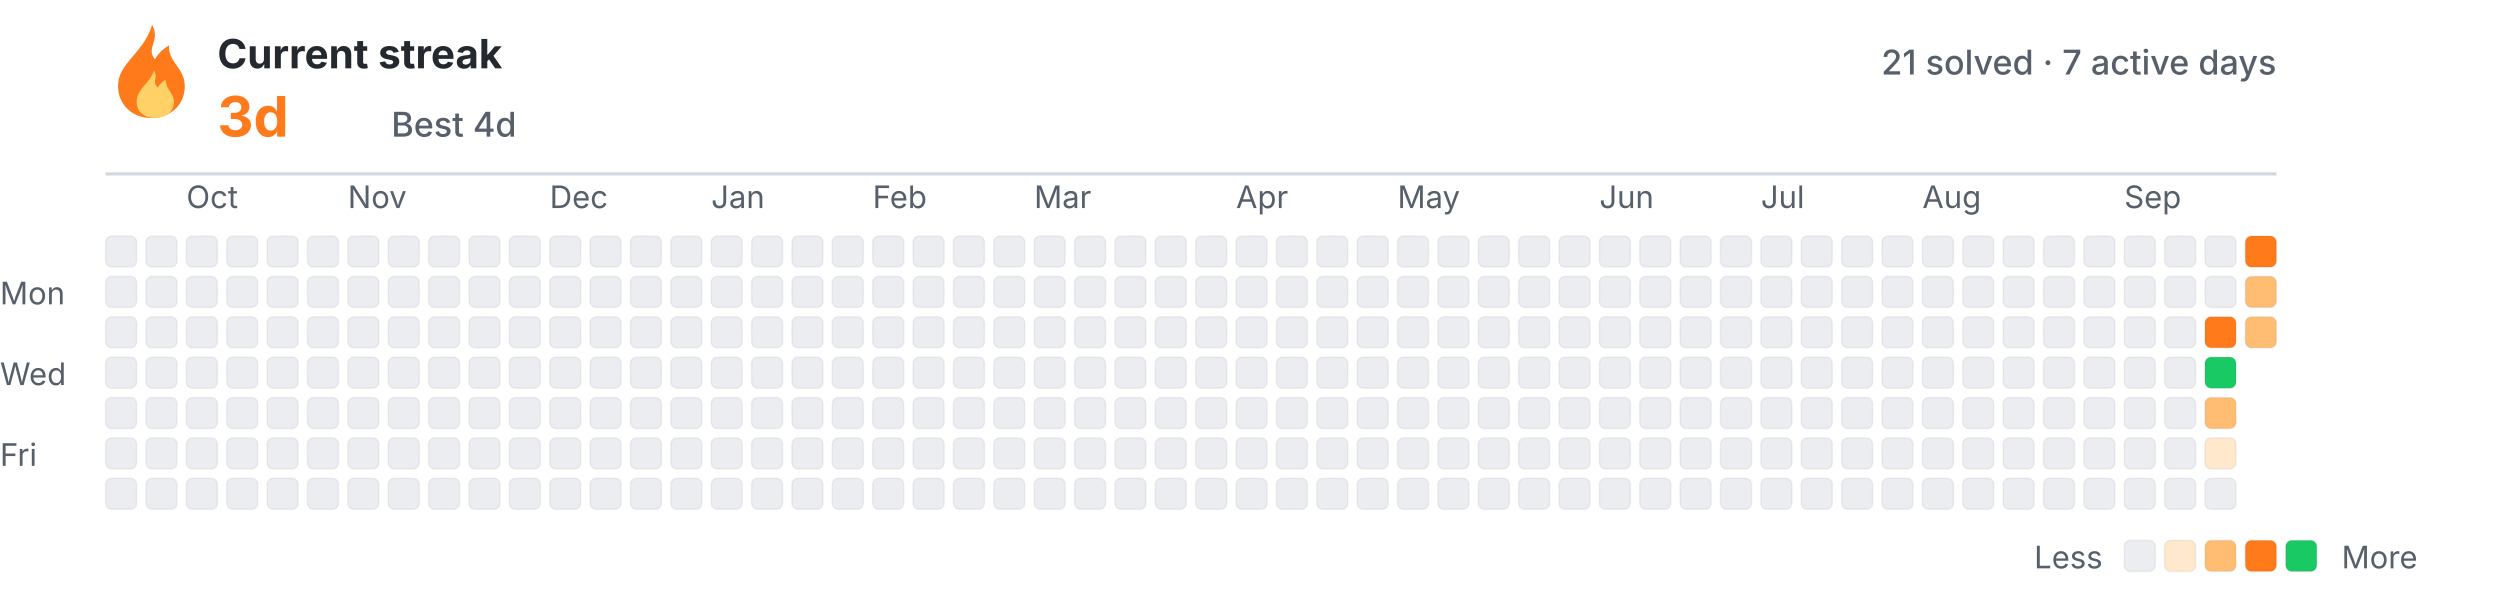
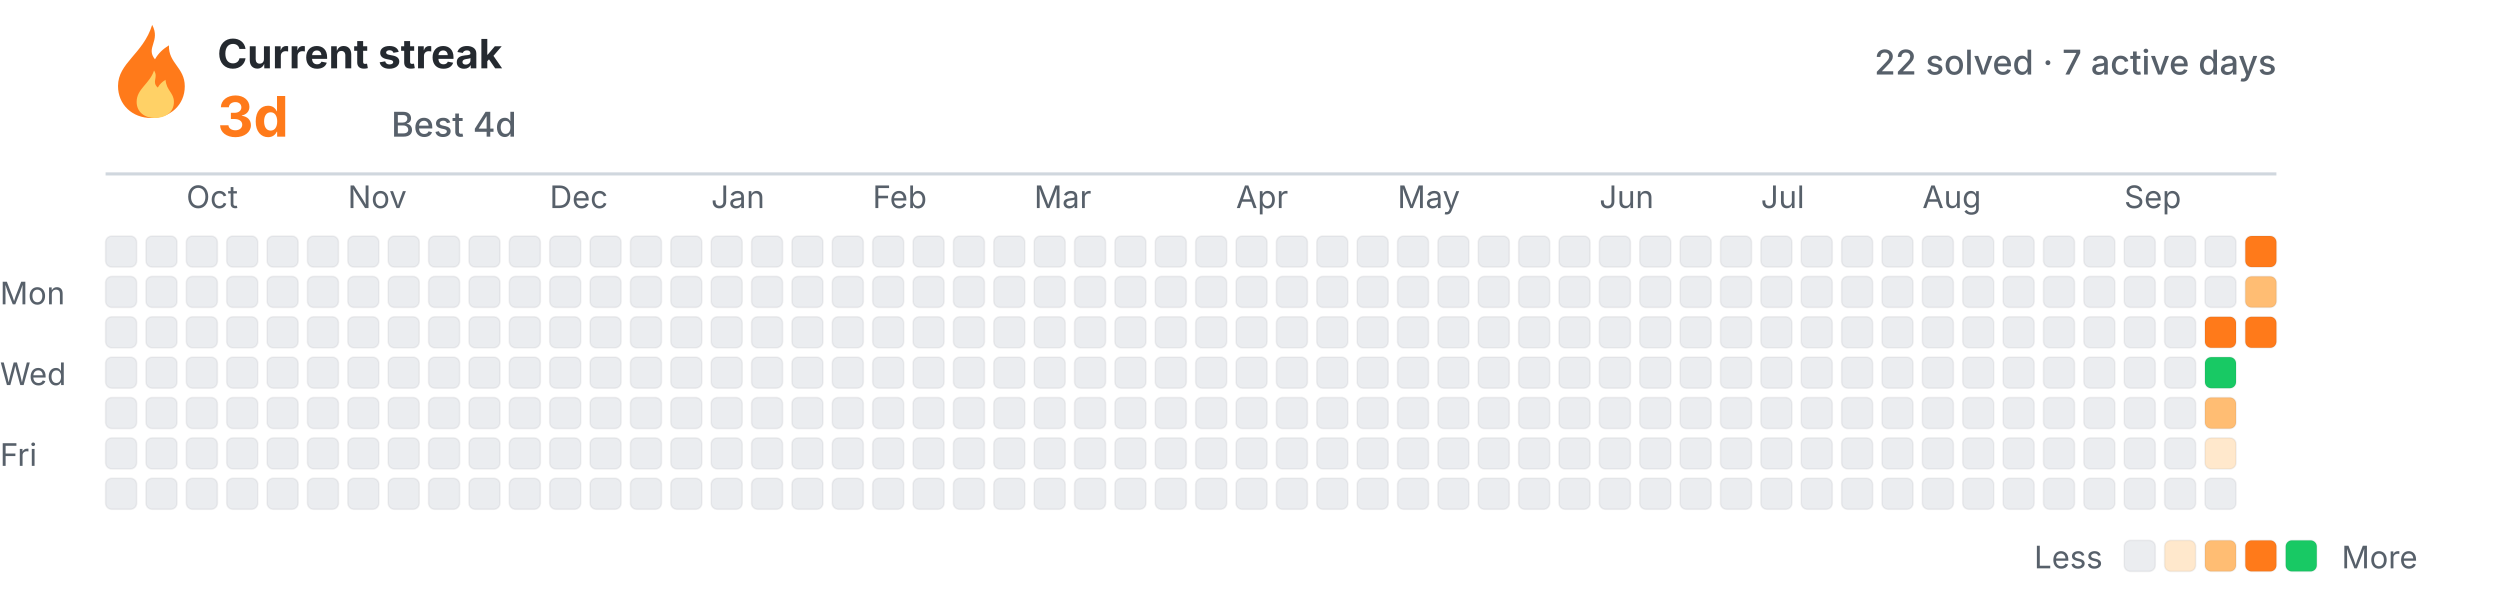
<svg xmlns="http://www.w3.org/2000/svg" width="805" height="198" viewBox="0 0 805 198" role="img" aria-labelledby="title desc">
  <style>
:root{color-scheme:light dark}
.label{font:10px -apple-system,BlinkMacSystemFont,"Segoe UI",sans-serif;fill:#57606a}
.metric{font:650 13px -apple-system,BlinkMacSystemFont,"Segoe UI",sans-serif;fill:#24292f}
.metric-strong{font:750 18px -apple-system,BlinkMacSystemFont,"Segoe UI",sans-serif;fill:#ff7a1a}
.metric-muted{font:550 11px -apple-system,BlinkMacSystemFont,"Segoe UI",sans-serif;fill:#57606a}
.flame{fill:#ff7a1a}
.spark{fill:#ffd166}
.rule{stroke:#d0d7de;stroke-width:1}
.cell{shape-rendering:geometricPrecision;stroke:rgba(27,31,36,.06);stroke-width:.5}
.level-0{fill:#ebedf0}.level-1{fill:#ffe8cc}.level-2{fill:#ffbd73}.level-3{fill:#ff7a1a}.level-4{fill:#18c964}
@media (prefers-color-scheme:dark){.label,.metric-muted{fill:#8b949e}.metric{fill:#f0f6fc}.rule{stroke:#30363d}.cell{stroke:rgba(240,246,252,.06)}.level-0{fill:#161b22}.level-1{fill:#3a2414}.level-2{fill:#7a3d12}.level-3{fill:#ff7a1a}.level-4{fill:#2fd46f}}
</style>
  <g transform="translate(34,8)">
    <path class="flame" d="M15 0c2.8 5.3-2.2 7.3.9 11.1 1.1-2 2.7-3.4 4.5-4.5-.2 5.8 5.1 7.1 5.1 13.2 0 6-4.7 10.2-10.8 10.2S4 25.7 4 19.7C4 12.2 12.1 9.4 15 0Z" />
    <path class="spark" d="M15.6 14.7c1.5 2.3-.9 3.6 1.2 5.5.6-1.1 1.5-1.9 2.5-2.5.3 3.5 2.7 4.2 2.7 7.1 0 3.4-2.8 5.2-6.1 5.2s-5.9-1.9-5.9-5.2c0-4.2 4.2-5.8 5.6-10.1Z" />
    <text x="36" y="14" class="metric">Current streak</text>
    <text x="36" y="36" class="metric-strong">3d</text>
    <text x="92" y="36" class="metric-muted">Best 4d</text>
  </g>
-   <text x="733" y="24" class="metric-muted" text-anchor="end">21 solved · 7 active days</text>
+   <text x="733" y="24" class="metric-muted" text-anchor="end">22 solved · 7 active days</text>
  <line x1="34" y1="56" x2="733" y2="56" class="rule" />
  <text x="60" y="67" class="label">Oct</text>
  <text x="112" y="67" class="label">Nov</text>
  <text x="177" y="67" class="label">Dec</text>
  <text x="229" y="67" class="label">Jan</text>
  <text x="281" y="67" class="label">Feb</text>
  <text x="333" y="67" class="label">Mar</text>
  <text x="398" y="67" class="label">Apr</text>
  <text x="450" y="67" class="label">May</text>
  <text x="515" y="67" class="label">Jun</text>
  <text x="567" y="67" class="label">Jul</text>
  <text x="619" y="67" class="label">Aug</text>
  <text x="684" y="67" class="label">Sep</text>
  <text x="0" y="98" class="label">Mon</text>
  <text x="0" y="124" class="label">Wed</text>
  <text x="0" y="150" class="label">Fri</text>
  <rect x="34" y="76" width="10" height="10" rx="2" class="cell level-0" />
  <rect x="34" y="89" width="10" height="10" rx="2" class="cell level-0" />
  <rect x="34" y="102" width="10" height="10" rx="2" class="cell level-0" />
  <rect x="34" y="115" width="10" height="10" rx="2" class="cell level-0" />
  <rect x="34" y="128" width="10" height="10" rx="2" class="cell level-0" />
  <rect x="34" y="141" width="10" height="10" rx="2" class="cell level-0" />
  <rect x="34" y="154" width="10" height="10" rx="2" class="cell level-0" />
  <rect x="47" y="76" width="10" height="10" rx="2" class="cell level-0" />
  <rect x="47" y="89" width="10" height="10" rx="2" class="cell level-0" />
  <rect x="47" y="102" width="10" height="10" rx="2" class="cell level-0" />
  <rect x="47" y="115" width="10" height="10" rx="2" class="cell level-0" />
  <rect x="47" y="128" width="10" height="10" rx="2" class="cell level-0" />
  <rect x="47" y="141" width="10" height="10" rx="2" class="cell level-0" />
  <rect x="47" y="154" width="10" height="10" rx="2" class="cell level-0" />
  <rect x="60" y="76" width="10" height="10" rx="2" class="cell level-0" />
  <rect x="60" y="89" width="10" height="10" rx="2" class="cell level-0" />
  <rect x="60" y="102" width="10" height="10" rx="2" class="cell level-0" />
  <rect x="60" y="115" width="10" height="10" rx="2" class="cell level-0" />
  <rect x="60" y="128" width="10" height="10" rx="2" class="cell level-0" />
  <rect x="60" y="141" width="10" height="10" rx="2" class="cell level-0" />
  <rect x="60" y="154" width="10" height="10" rx="2" class="cell level-0" />
  <rect x="73" y="76" width="10" height="10" rx="2" class="cell level-0" />
  <rect x="73" y="89" width="10" height="10" rx="2" class="cell level-0" />
  <rect x="73" y="102" width="10" height="10" rx="2" class="cell level-0" />
  <rect x="73" y="115" width="10" height="10" rx="2" class="cell level-0" />
  <rect x="73" y="128" width="10" height="10" rx="2" class="cell level-0" />
  <rect x="73" y="141" width="10" height="10" rx="2" class="cell level-0" />
  <rect x="73" y="154" width="10" height="10" rx="2" class="cell level-0" />
  <rect x="86" y="76" width="10" height="10" rx="2" class="cell level-0" />
  <rect x="86" y="89" width="10" height="10" rx="2" class="cell level-0" />
  <rect x="86" y="102" width="10" height="10" rx="2" class="cell level-0" />
  <rect x="86" y="115" width="10" height="10" rx="2" class="cell level-0" />
  <rect x="86" y="128" width="10" height="10" rx="2" class="cell level-0" />
  <rect x="86" y="141" width="10" height="10" rx="2" class="cell level-0" />
  <rect x="86" y="154" width="10" height="10" rx="2" class="cell level-0" />
  <rect x="99" y="76" width="10" height="10" rx="2" class="cell level-0" />
  <rect x="99" y="89" width="10" height="10" rx="2" class="cell level-0" />
  <rect x="99" y="102" width="10" height="10" rx="2" class="cell level-0" />
  <rect x="99" y="115" width="10" height="10" rx="2" class="cell level-0" />
  <rect x="99" y="128" width="10" height="10" rx="2" class="cell level-0" />
  <rect x="99" y="141" width="10" height="10" rx="2" class="cell level-0" />
  <rect x="99" y="154" width="10" height="10" rx="2" class="cell level-0" />
  <rect x="112" y="76" width="10" height="10" rx="2" class="cell level-0" />
  <rect x="112" y="89" width="10" height="10" rx="2" class="cell level-0" />
  <rect x="112" y="102" width="10" height="10" rx="2" class="cell level-0" />
  <rect x="112" y="115" width="10" height="10" rx="2" class="cell level-0" />
  <rect x="112" y="128" width="10" height="10" rx="2" class="cell level-0" />
  <rect x="112" y="141" width="10" height="10" rx="2" class="cell level-0" />
  <rect x="112" y="154" width="10" height="10" rx="2" class="cell level-0" />
  <rect x="125" y="76" width="10" height="10" rx="2" class="cell level-0" />
  <rect x="125" y="89" width="10" height="10" rx="2" class="cell level-0" />
  <rect x="125" y="102" width="10" height="10" rx="2" class="cell level-0" />
  <rect x="125" y="115" width="10" height="10" rx="2" class="cell level-0" />
  <rect x="125" y="128" width="10" height="10" rx="2" class="cell level-0" />
  <rect x="125" y="141" width="10" height="10" rx="2" class="cell level-0" />
  <rect x="125" y="154" width="10" height="10" rx="2" class="cell level-0" />
  <rect x="138" y="76" width="10" height="10" rx="2" class="cell level-0" />
  <rect x="138" y="89" width="10" height="10" rx="2" class="cell level-0" />
  <rect x="138" y="102" width="10" height="10" rx="2" class="cell level-0" />
  <rect x="138" y="115" width="10" height="10" rx="2" class="cell level-0" />
  <rect x="138" y="128" width="10" height="10" rx="2" class="cell level-0" />
  <rect x="138" y="141" width="10" height="10" rx="2" class="cell level-0" />
  <rect x="138" y="154" width="10" height="10" rx="2" class="cell level-0" />
  <rect x="151" y="76" width="10" height="10" rx="2" class="cell level-0" />
  <rect x="151" y="89" width="10" height="10" rx="2" class="cell level-0" />
  <rect x="151" y="102" width="10" height="10" rx="2" class="cell level-0" />
  <rect x="151" y="115" width="10" height="10" rx="2" class="cell level-0" />
  <rect x="151" y="128" width="10" height="10" rx="2" class="cell level-0" />
  <rect x="151" y="141" width="10" height="10" rx="2" class="cell level-0" />
  <rect x="151" y="154" width="10" height="10" rx="2" class="cell level-0" />
  <rect x="164" y="76" width="10" height="10" rx="2" class="cell level-0" />
  <rect x="164" y="89" width="10" height="10" rx="2" class="cell level-0" />
  <rect x="164" y="102" width="10" height="10" rx="2" class="cell level-0" />
  <rect x="164" y="115" width="10" height="10" rx="2" class="cell level-0" />
  <rect x="164" y="128" width="10" height="10" rx="2" class="cell level-0" />
  <rect x="164" y="141" width="10" height="10" rx="2" class="cell level-0" />
  <rect x="164" y="154" width="10" height="10" rx="2" class="cell level-0" />
  <rect x="177" y="76" width="10" height="10" rx="2" class="cell level-0" />
  <rect x="177" y="89" width="10" height="10" rx="2" class="cell level-0" />
  <rect x="177" y="102" width="10" height="10" rx="2" class="cell level-0" />
  <rect x="177" y="115" width="10" height="10" rx="2" class="cell level-0" />
  <rect x="177" y="128" width="10" height="10" rx="2" class="cell level-0" />
  <rect x="177" y="141" width="10" height="10" rx="2" class="cell level-0" />
  <rect x="177" y="154" width="10" height="10" rx="2" class="cell level-0" />
  <rect x="190" y="76" width="10" height="10" rx="2" class="cell level-0" />
  <rect x="190" y="89" width="10" height="10" rx="2" class="cell level-0" />
  <rect x="190" y="102" width="10" height="10" rx="2" class="cell level-0" />
  <rect x="190" y="115" width="10" height="10" rx="2" class="cell level-0" />
  <rect x="190" y="128" width="10" height="10" rx="2" class="cell level-0" />
  <rect x="190" y="141" width="10" height="10" rx="2" class="cell level-0" />
  <rect x="190" y="154" width="10" height="10" rx="2" class="cell level-0" />
  <rect x="203" y="76" width="10" height="10" rx="2" class="cell level-0" />
  <rect x="203" y="89" width="10" height="10" rx="2" class="cell level-0" />
  <rect x="203" y="102" width="10" height="10" rx="2" class="cell level-0" />
  <rect x="203" y="115" width="10" height="10" rx="2" class="cell level-0" />
  <rect x="203" y="128" width="10" height="10" rx="2" class="cell level-0" />
  <rect x="203" y="141" width="10" height="10" rx="2" class="cell level-0" />
  <rect x="203" y="154" width="10" height="10" rx="2" class="cell level-0" />
  <rect x="216" y="76" width="10" height="10" rx="2" class="cell level-0" />
  <rect x="216" y="89" width="10" height="10" rx="2" class="cell level-0" />
  <rect x="216" y="102" width="10" height="10" rx="2" class="cell level-0" />
  <rect x="216" y="115" width="10" height="10" rx="2" class="cell level-0" />
  <rect x="216" y="128" width="10" height="10" rx="2" class="cell level-0" />
  <rect x="216" y="141" width="10" height="10" rx="2" class="cell level-0" />
  <rect x="216" y="154" width="10" height="10" rx="2" class="cell level-0" />
  <rect x="229" y="76" width="10" height="10" rx="2" class="cell level-0" />
  <rect x="229" y="89" width="10" height="10" rx="2" class="cell level-0" />
  <rect x="229" y="102" width="10" height="10" rx="2" class="cell level-0" />
  <rect x="229" y="115" width="10" height="10" rx="2" class="cell level-0" />
  <rect x="229" y="128" width="10" height="10" rx="2" class="cell level-0" />
  <rect x="229" y="141" width="10" height="10" rx="2" class="cell level-0" />
  <rect x="229" y="154" width="10" height="10" rx="2" class="cell level-0" />
  <rect x="242" y="76" width="10" height="10" rx="2" class="cell level-0" />
  <rect x="242" y="89" width="10" height="10" rx="2" class="cell level-0" />
  <rect x="242" y="102" width="10" height="10" rx="2" class="cell level-0" />
  <rect x="242" y="115" width="10" height="10" rx="2" class="cell level-0" />
  <rect x="242" y="128" width="10" height="10" rx="2" class="cell level-0" />
  <rect x="242" y="141" width="10" height="10" rx="2" class="cell level-0" />
  <rect x="242" y="154" width="10" height="10" rx="2" class="cell level-0" />
  <rect x="255" y="76" width="10" height="10" rx="2" class="cell level-0" />
  <rect x="255" y="89" width="10" height="10" rx="2" class="cell level-0" />
  <rect x="255" y="102" width="10" height="10" rx="2" class="cell level-0" />
  <rect x="255" y="115" width="10" height="10" rx="2" class="cell level-0" />
  <rect x="255" y="128" width="10" height="10" rx="2" class="cell level-0" />
  <rect x="255" y="141" width="10" height="10" rx="2" class="cell level-0" />
  <rect x="255" y="154" width="10" height="10" rx="2" class="cell level-0" />
  <rect x="268" y="76" width="10" height="10" rx="2" class="cell level-0" />
  <rect x="268" y="89" width="10" height="10" rx="2" class="cell level-0" />
  <rect x="268" y="102" width="10" height="10" rx="2" class="cell level-0" />
  <rect x="268" y="115" width="10" height="10" rx="2" class="cell level-0" />
  <rect x="268" y="128" width="10" height="10" rx="2" class="cell level-0" />
  <rect x="268" y="141" width="10" height="10" rx="2" class="cell level-0" />
  <rect x="268" y="154" width="10" height="10" rx="2" class="cell level-0" />
  <rect x="281" y="76" width="10" height="10" rx="2" class="cell level-0" />
  <rect x="281" y="89" width="10" height="10" rx="2" class="cell level-0" />
  <rect x="281" y="102" width="10" height="10" rx="2" class="cell level-0" />
  <rect x="281" y="115" width="10" height="10" rx="2" class="cell level-0" />
  <rect x="281" y="128" width="10" height="10" rx="2" class="cell level-0" />
  <rect x="281" y="141" width="10" height="10" rx="2" class="cell level-0" />
  <rect x="281" y="154" width="10" height="10" rx="2" class="cell level-0" />
  <rect x="294" y="76" width="10" height="10" rx="2" class="cell level-0" />
  <rect x="294" y="89" width="10" height="10" rx="2" class="cell level-0" />
  <rect x="294" y="102" width="10" height="10" rx="2" class="cell level-0" />
  <rect x="294" y="115" width="10" height="10" rx="2" class="cell level-0" />
  <rect x="294" y="128" width="10" height="10" rx="2" class="cell level-0" />
  <rect x="294" y="141" width="10" height="10" rx="2" class="cell level-0" />
  <rect x="294" y="154" width="10" height="10" rx="2" class="cell level-0" />
  <rect x="307" y="76" width="10" height="10" rx="2" class="cell level-0" />
  <rect x="307" y="89" width="10" height="10" rx="2" class="cell level-0" />
  <rect x="307" y="102" width="10" height="10" rx="2" class="cell level-0" />
  <rect x="307" y="115" width="10" height="10" rx="2" class="cell level-0" />
  <rect x="307" y="128" width="10" height="10" rx="2" class="cell level-0" />
  <rect x="307" y="141" width="10" height="10" rx="2" class="cell level-0" />
  <rect x="307" y="154" width="10" height="10" rx="2" class="cell level-0" />
  <rect x="320" y="76" width="10" height="10" rx="2" class="cell level-0" />
  <rect x="320" y="89" width="10" height="10" rx="2" class="cell level-0" />
  <rect x="320" y="102" width="10" height="10" rx="2" class="cell level-0" />
  <rect x="320" y="115" width="10" height="10" rx="2" class="cell level-0" />
  <rect x="320" y="128" width="10" height="10" rx="2" class="cell level-0" />
  <rect x="320" y="141" width="10" height="10" rx="2" class="cell level-0" />
  <rect x="320" y="154" width="10" height="10" rx="2" class="cell level-0" />
  <rect x="333" y="76" width="10" height="10" rx="2" class="cell level-0" />
  <rect x="333" y="89" width="10" height="10" rx="2" class="cell level-0" />
  <rect x="333" y="102" width="10" height="10" rx="2" class="cell level-0" />
  <rect x="333" y="115" width="10" height="10" rx="2" class="cell level-0" />
  <rect x="333" y="128" width="10" height="10" rx="2" class="cell level-0" />
  <rect x="333" y="141" width="10" height="10" rx="2" class="cell level-0" />
  <rect x="333" y="154" width="10" height="10" rx="2" class="cell level-0" />
  <rect x="346" y="76" width="10" height="10" rx="2" class="cell level-0" />
  <rect x="346" y="89" width="10" height="10" rx="2" class="cell level-0" />
  <rect x="346" y="102" width="10" height="10" rx="2" class="cell level-0" />
  <rect x="346" y="115" width="10" height="10" rx="2" class="cell level-0" />
  <rect x="346" y="128" width="10" height="10" rx="2" class="cell level-0" />
  <rect x="346" y="141" width="10" height="10" rx="2" class="cell level-0" />
  <rect x="346" y="154" width="10" height="10" rx="2" class="cell level-0" />
  <rect x="359" y="76" width="10" height="10" rx="2" class="cell level-0" />
  <rect x="359" y="89" width="10" height="10" rx="2" class="cell level-0" />
  <rect x="359" y="102" width="10" height="10" rx="2" class="cell level-0" />
  <rect x="359" y="115" width="10" height="10" rx="2" class="cell level-0" />
  <rect x="359" y="128" width="10" height="10" rx="2" class="cell level-0" />
  <rect x="359" y="141" width="10" height="10" rx="2" class="cell level-0" />
  <rect x="359" y="154" width="10" height="10" rx="2" class="cell level-0" />
  <rect x="372" y="76" width="10" height="10" rx="2" class="cell level-0" />
  <rect x="372" y="89" width="10" height="10" rx="2" class="cell level-0" />
  <rect x="372" y="102" width="10" height="10" rx="2" class="cell level-0" />
  <rect x="372" y="115" width="10" height="10" rx="2" class="cell level-0" />
  <rect x="372" y="128" width="10" height="10" rx="2" class="cell level-0" />
  <rect x="372" y="141" width="10" height="10" rx="2" class="cell level-0" />
  <rect x="372" y="154" width="10" height="10" rx="2" class="cell level-0" />
  <rect x="385" y="76" width="10" height="10" rx="2" class="cell level-0" />
  <rect x="385" y="89" width="10" height="10" rx="2" class="cell level-0" />
  <rect x="385" y="102" width="10" height="10" rx="2" class="cell level-0" />
  <rect x="385" y="115" width="10" height="10" rx="2" class="cell level-0" />
  <rect x="385" y="128" width="10" height="10" rx="2" class="cell level-0" />
  <rect x="385" y="141" width="10" height="10" rx="2" class="cell level-0" />
  <rect x="385" y="154" width="10" height="10" rx="2" class="cell level-0" />
  <rect x="398" y="76" width="10" height="10" rx="2" class="cell level-0" />
  <rect x="398" y="89" width="10" height="10" rx="2" class="cell level-0" />
  <rect x="398" y="102" width="10" height="10" rx="2" class="cell level-0" />
  <rect x="398" y="115" width="10" height="10" rx="2" class="cell level-0" />
  <rect x="398" y="128" width="10" height="10" rx="2" class="cell level-0" />
  <rect x="398" y="141" width="10" height="10" rx="2" class="cell level-0" />
  <rect x="398" y="154" width="10" height="10" rx="2" class="cell level-0" />
  <rect x="411" y="76" width="10" height="10" rx="2" class="cell level-0" />
  <rect x="411" y="89" width="10" height="10" rx="2" class="cell level-0" />
  <rect x="411" y="102" width="10" height="10" rx="2" class="cell level-0" />
  <rect x="411" y="115" width="10" height="10" rx="2" class="cell level-0" />
  <rect x="411" y="128" width="10" height="10" rx="2" class="cell level-0" />
  <rect x="411" y="141" width="10" height="10" rx="2" class="cell level-0" />
  <rect x="411" y="154" width="10" height="10" rx="2" class="cell level-0" />
  <rect x="424" y="76" width="10" height="10" rx="2" class="cell level-0" />
  <rect x="424" y="89" width="10" height="10" rx="2" class="cell level-0" />
  <rect x="424" y="102" width="10" height="10" rx="2" class="cell level-0" />
  <rect x="424" y="115" width="10" height="10" rx="2" class="cell level-0" />
  <rect x="424" y="128" width="10" height="10" rx="2" class="cell level-0" />
  <rect x="424" y="141" width="10" height="10" rx="2" class="cell level-0" />
  <rect x="424" y="154" width="10" height="10" rx="2" class="cell level-0" />
  <rect x="437" y="76" width="10" height="10" rx="2" class="cell level-0" />
  <rect x="437" y="89" width="10" height="10" rx="2" class="cell level-0" />
  <rect x="437" y="102" width="10" height="10" rx="2" class="cell level-0" />
  <rect x="437" y="115" width="10" height="10" rx="2" class="cell level-0" />
  <rect x="437" y="128" width="10" height="10" rx="2" class="cell level-0" />
  <rect x="437" y="141" width="10" height="10" rx="2" class="cell level-0" />
  <rect x="437" y="154" width="10" height="10" rx="2" class="cell level-0" />
  <rect x="450" y="76" width="10" height="10" rx="2" class="cell level-0" />
  <rect x="450" y="89" width="10" height="10" rx="2" class="cell level-0" />
  <rect x="450" y="102" width="10" height="10" rx="2" class="cell level-0" />
  <rect x="450" y="115" width="10" height="10" rx="2" class="cell level-0" />
  <rect x="450" y="128" width="10" height="10" rx="2" class="cell level-0" />
  <rect x="450" y="141" width="10" height="10" rx="2" class="cell level-0" />
  <rect x="450" y="154" width="10" height="10" rx="2" class="cell level-0" />
  <rect x="463" y="76" width="10" height="10" rx="2" class="cell level-0" />
  <rect x="463" y="89" width="10" height="10" rx="2" class="cell level-0" />
  <rect x="463" y="102" width="10" height="10" rx="2" class="cell level-0" />
  <rect x="463" y="115" width="10" height="10" rx="2" class="cell level-0" />
  <rect x="463" y="128" width="10" height="10" rx="2" class="cell level-0" />
  <rect x="463" y="141" width="10" height="10" rx="2" class="cell level-0" />
  <rect x="463" y="154" width="10" height="10" rx="2" class="cell level-0" />
  <rect x="476" y="76" width="10" height="10" rx="2" class="cell level-0" />
  <rect x="476" y="89" width="10" height="10" rx="2" class="cell level-0" />
  <rect x="476" y="102" width="10" height="10" rx="2" class="cell level-0" />
  <rect x="476" y="115" width="10" height="10" rx="2" class="cell level-0" />
  <rect x="476" y="128" width="10" height="10" rx="2" class="cell level-0" />
  <rect x="476" y="141" width="10" height="10" rx="2" class="cell level-0" />
  <rect x="476" y="154" width="10" height="10" rx="2" class="cell level-0" />
  <rect x="489" y="76" width="10" height="10" rx="2" class="cell level-0" />
  <rect x="489" y="89" width="10" height="10" rx="2" class="cell level-0" />
  <rect x="489" y="102" width="10" height="10" rx="2" class="cell level-0" />
  <rect x="489" y="115" width="10" height="10" rx="2" class="cell level-0" />
  <rect x="489" y="128" width="10" height="10" rx="2" class="cell level-0" />
  <rect x="489" y="141" width="10" height="10" rx="2" class="cell level-0" />
  <rect x="489" y="154" width="10" height="10" rx="2" class="cell level-0" />
  <rect x="502" y="76" width="10" height="10" rx="2" class="cell level-0" />
  <rect x="502" y="89" width="10" height="10" rx="2" class="cell level-0" />
  <rect x="502" y="102" width="10" height="10" rx="2" class="cell level-0" />
  <rect x="502" y="115" width="10" height="10" rx="2" class="cell level-0" />
  <rect x="502" y="128" width="10" height="10" rx="2" class="cell level-0" />
  <rect x="502" y="141" width="10" height="10" rx="2" class="cell level-0" />
  <rect x="502" y="154" width="10" height="10" rx="2" class="cell level-0" />
  <rect x="515" y="76" width="10" height="10" rx="2" class="cell level-0" />
  <rect x="515" y="89" width="10" height="10" rx="2" class="cell level-0" />
  <rect x="515" y="102" width="10" height="10" rx="2" class="cell level-0" />
  <rect x="515" y="115" width="10" height="10" rx="2" class="cell level-0" />
  <rect x="515" y="128" width="10" height="10" rx="2" class="cell level-0" />
  <rect x="515" y="141" width="10" height="10" rx="2" class="cell level-0" />
  <rect x="515" y="154" width="10" height="10" rx="2" class="cell level-0" />
  <rect x="528" y="76" width="10" height="10" rx="2" class="cell level-0" />
  <rect x="528" y="89" width="10" height="10" rx="2" class="cell level-0" />
  <rect x="528" y="102" width="10" height="10" rx="2" class="cell level-0" />
  <rect x="528" y="115" width="10" height="10" rx="2" class="cell level-0" />
  <rect x="528" y="128" width="10" height="10" rx="2" class="cell level-0" />
  <rect x="528" y="141" width="10" height="10" rx="2" class="cell level-0" />
  <rect x="528" y="154" width="10" height="10" rx="2" class="cell level-0" />
  <rect x="541" y="76" width="10" height="10" rx="2" class="cell level-0" />
  <rect x="541" y="89" width="10" height="10" rx="2" class="cell level-0" />
  <rect x="541" y="102" width="10" height="10" rx="2" class="cell level-0" />
  <rect x="541" y="115" width="10" height="10" rx="2" class="cell level-0" />
  <rect x="541" y="128" width="10" height="10" rx="2" class="cell level-0" />
  <rect x="541" y="141" width="10" height="10" rx="2" class="cell level-0" />
  <rect x="541" y="154" width="10" height="10" rx="2" class="cell level-0" />
  <rect x="554" y="76" width="10" height="10" rx="2" class="cell level-0" />
  <rect x="554" y="89" width="10" height="10" rx="2" class="cell level-0" />
  <rect x="554" y="102" width="10" height="10" rx="2" class="cell level-0" />
  <rect x="554" y="115" width="10" height="10" rx="2" class="cell level-0" />
  <rect x="554" y="128" width="10" height="10" rx="2" class="cell level-0" />
  <rect x="554" y="141" width="10" height="10" rx="2" class="cell level-0" />
  <rect x="554" y="154" width="10" height="10" rx="2" class="cell level-0" />
  <rect x="567" y="76" width="10" height="10" rx="2" class="cell level-0" />
  <rect x="567" y="89" width="10" height="10" rx="2" class="cell level-0" />
  <rect x="567" y="102" width="10" height="10" rx="2" class="cell level-0" />
  <rect x="567" y="115" width="10" height="10" rx="2" class="cell level-0" />
  <rect x="567" y="128" width="10" height="10" rx="2" class="cell level-0" />
  <rect x="567" y="141" width="10" height="10" rx="2" class="cell level-0" />
  <rect x="567" y="154" width="10" height="10" rx="2" class="cell level-0" />
  <rect x="580" y="76" width="10" height="10" rx="2" class="cell level-0" />
  <rect x="580" y="89" width="10" height="10" rx="2" class="cell level-0" />
  <rect x="580" y="102" width="10" height="10" rx="2" class="cell level-0" />
  <rect x="580" y="115" width="10" height="10" rx="2" class="cell level-0" />
  <rect x="580" y="128" width="10" height="10" rx="2" class="cell level-0" />
  <rect x="580" y="141" width="10" height="10" rx="2" class="cell level-0" />
  <rect x="580" y="154" width="10" height="10" rx="2" class="cell level-0" />
  <rect x="593" y="76" width="10" height="10" rx="2" class="cell level-0" />
  <rect x="593" y="89" width="10" height="10" rx="2" class="cell level-0" />
  <rect x="593" y="102" width="10" height="10" rx="2" class="cell level-0" />
  <rect x="593" y="115" width="10" height="10" rx="2" class="cell level-0" />
  <rect x="593" y="128" width="10" height="10" rx="2" class="cell level-0" />
  <rect x="593" y="141" width="10" height="10" rx="2" class="cell level-0" />
  <rect x="593" y="154" width="10" height="10" rx="2" class="cell level-0" />
  <rect x="606" y="76" width="10" height="10" rx="2" class="cell level-0" />
  <rect x="606" y="89" width="10" height="10" rx="2" class="cell level-0" />
  <rect x="606" y="102" width="10" height="10" rx="2" class="cell level-0" />
  <rect x="606" y="115" width="10" height="10" rx="2" class="cell level-0" />
  <rect x="606" y="128" width="10" height="10" rx="2" class="cell level-0" />
  <rect x="606" y="141" width="10" height="10" rx="2" class="cell level-0" />
  <rect x="606" y="154" width="10" height="10" rx="2" class="cell level-0" />
  <rect x="619" y="76" width="10" height="10" rx="2" class="cell level-0" />
  <rect x="619" y="89" width="10" height="10" rx="2" class="cell level-0" />
  <rect x="619" y="102" width="10" height="10" rx="2" class="cell level-0" />
  <rect x="619" y="115" width="10" height="10" rx="2" class="cell level-0" />
  <rect x="619" y="128" width="10" height="10" rx="2" class="cell level-0" />
  <rect x="619" y="141" width="10" height="10" rx="2" class="cell level-0" />
  <rect x="619" y="154" width="10" height="10" rx="2" class="cell level-0" />
  <rect x="632" y="76" width="10" height="10" rx="2" class="cell level-0" />
  <rect x="632" y="89" width="10" height="10" rx="2" class="cell level-0" />
  <rect x="632" y="102" width="10" height="10" rx="2" class="cell level-0" />
  <rect x="632" y="115" width="10" height="10" rx="2" class="cell level-0" />
  <rect x="632" y="128" width="10" height="10" rx="2" class="cell level-0" />
  <rect x="632" y="141" width="10" height="10" rx="2" class="cell level-0" />
  <rect x="632" y="154" width="10" height="10" rx="2" class="cell level-0" />
  <rect x="645" y="76" width="10" height="10" rx="2" class="cell level-0" />
  <rect x="645" y="89" width="10" height="10" rx="2" class="cell level-0" />
  <rect x="645" y="102" width="10" height="10" rx="2" class="cell level-0" />
  <rect x="645" y="115" width="10" height="10" rx="2" class="cell level-0" />
  <rect x="645" y="128" width="10" height="10" rx="2" class="cell level-0" />
  <rect x="645" y="141" width="10" height="10" rx="2" class="cell level-0" />
  <rect x="645" y="154" width="10" height="10" rx="2" class="cell level-0" />
  <rect x="658" y="76" width="10" height="10" rx="2" class="cell level-0" />
  <rect x="658" y="89" width="10" height="10" rx="2" class="cell level-0" />
  <rect x="658" y="102" width="10" height="10" rx="2" class="cell level-0" />
  <rect x="658" y="115" width="10" height="10" rx="2" class="cell level-0" />
  <rect x="658" y="128" width="10" height="10" rx="2" class="cell level-0" />
  <rect x="658" y="141" width="10" height="10" rx="2" class="cell level-0" />
  <rect x="658" y="154" width="10" height="10" rx="2" class="cell level-0" />
  <rect x="671" y="76" width="10" height="10" rx="2" class="cell level-0" />
  <rect x="671" y="89" width="10" height="10" rx="2" class="cell level-0" />
  <rect x="671" y="102" width="10" height="10" rx="2" class="cell level-0" />
  <rect x="671" y="115" width="10" height="10" rx="2" class="cell level-0" />
  <rect x="671" y="128" width="10" height="10" rx="2" class="cell level-0" />
  <rect x="671" y="141" width="10" height="10" rx="2" class="cell level-0" />
  <rect x="671" y="154" width="10" height="10" rx="2" class="cell level-0" />
  <rect x="684" y="76" width="10" height="10" rx="2" class="cell level-0" />
  <rect x="684" y="89" width="10" height="10" rx="2" class="cell level-0" />
  <rect x="684" y="102" width="10" height="10" rx="2" class="cell level-0" />
  <rect x="684" y="115" width="10" height="10" rx="2" class="cell level-0" />
  <rect x="684" y="128" width="10" height="10" rx="2" class="cell level-0" />
  <rect x="684" y="141" width="10" height="10" rx="2" class="cell level-0" />
  <rect x="684" y="154" width="10" height="10" rx="2" class="cell level-0" />
  <rect x="697" y="76" width="10" height="10" rx="2" class="cell level-0" />
  <rect x="697" y="89" width="10" height="10" rx="2" class="cell level-0" />
  <rect x="697" y="102" width="10" height="10" rx="2" class="cell level-0" />
  <rect x="697" y="115" width="10" height="10" rx="2" class="cell level-0" />
  <rect x="697" y="128" width="10" height="10" rx="2" class="cell level-0" />
  <rect x="697" y="141" width="10" height="10" rx="2" class="cell level-0" />
  <rect x="697" y="154" width="10" height="10" rx="2" class="cell level-0" />
  <rect x="710" y="76" width="10" height="10" rx="2" class="cell level-0" />
  <rect x="710" y="89" width="10" height="10" rx="2" class="cell level-0" />
  <rect x="710" y="102" width="10" height="10" rx="2" class="cell level-3" />
  <rect x="710" y="115" width="10" height="10" rx="2" class="cell level-4" />
  <rect x="710" y="128" width="10" height="10" rx="2" class="cell level-2" />
  <rect x="710" y="141" width="10" height="10" rx="2" class="cell level-1" />
  <rect x="710" y="154" width="10" height="10" rx="2" class="cell level-0" />
  <rect x="723" y="76" width="10" height="10" rx="2" class="cell level-3" />
  <rect x="723" y="89" width="10" height="10" rx="2" class="cell level-2" />
-   <rect x="723" y="102" width="10" height="10" rx="2" class="cell level-2" />
+   <rect x="723" y="102" width="10" height="10" rx="2" class="cell level-3" />
  <text x="655" y="183" class="label">Less</text>
  <rect x="684" y="174" width="10" height="10" rx="2" class="cell level-0" />
  <rect x="697" y="174" width="10" height="10" rx="2" class="cell level-1" />
  <rect x="710" y="174" width="10" height="10" rx="2" class="cell level-2" />
  <rect x="723" y="174" width="10" height="10" rx="2" class="cell level-3" />
  <rect x="736" y="174" width="10" height="10" rx="2" class="cell level-4" />
  <text x="754" y="183" class="label">More</text>
</svg>
